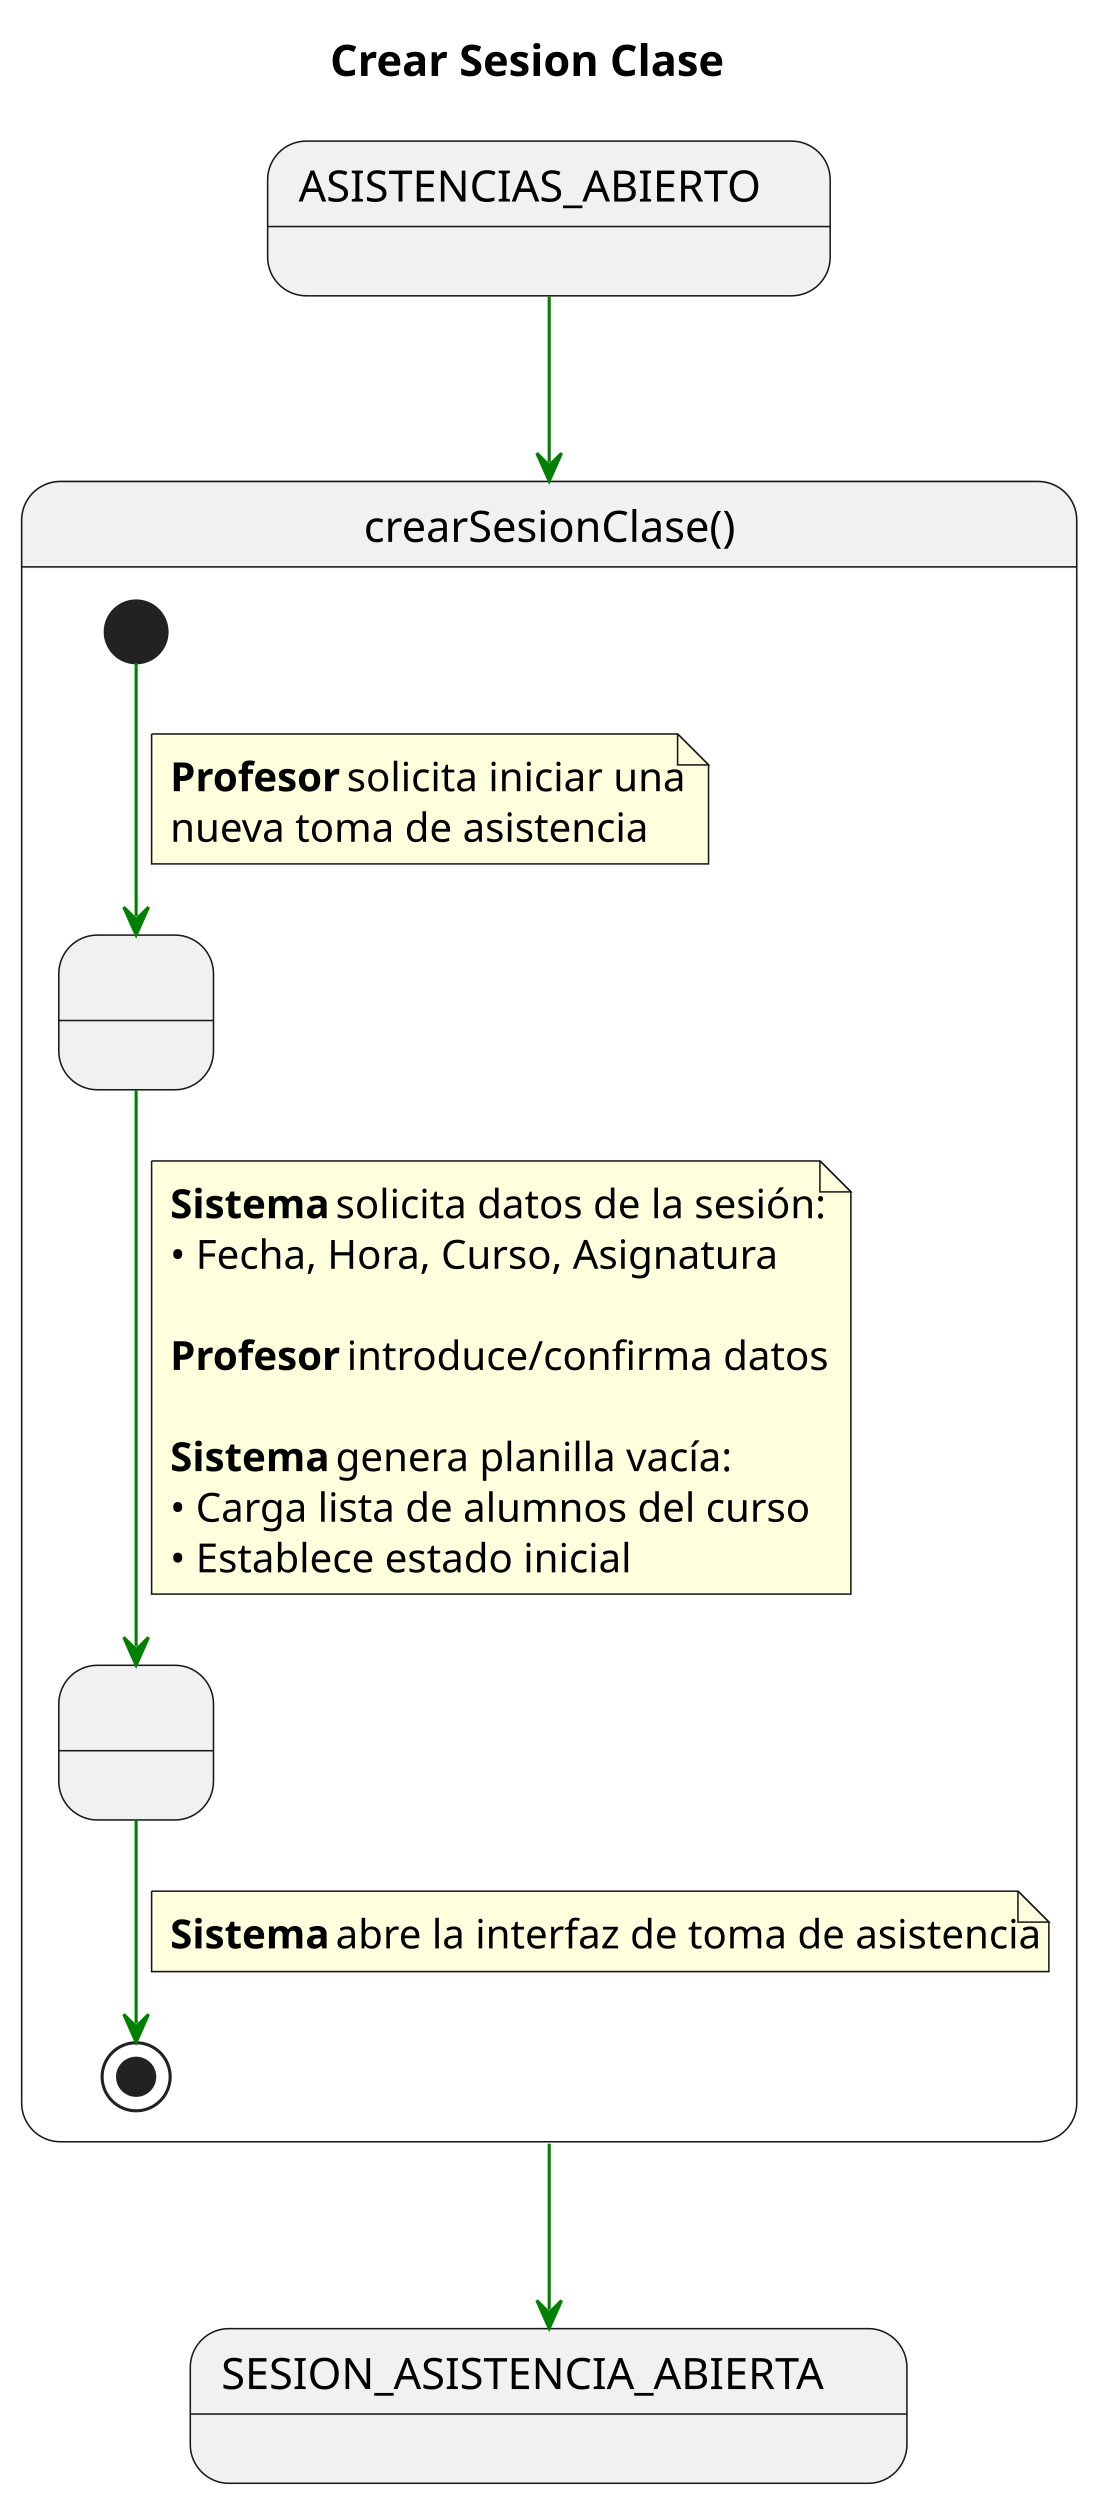
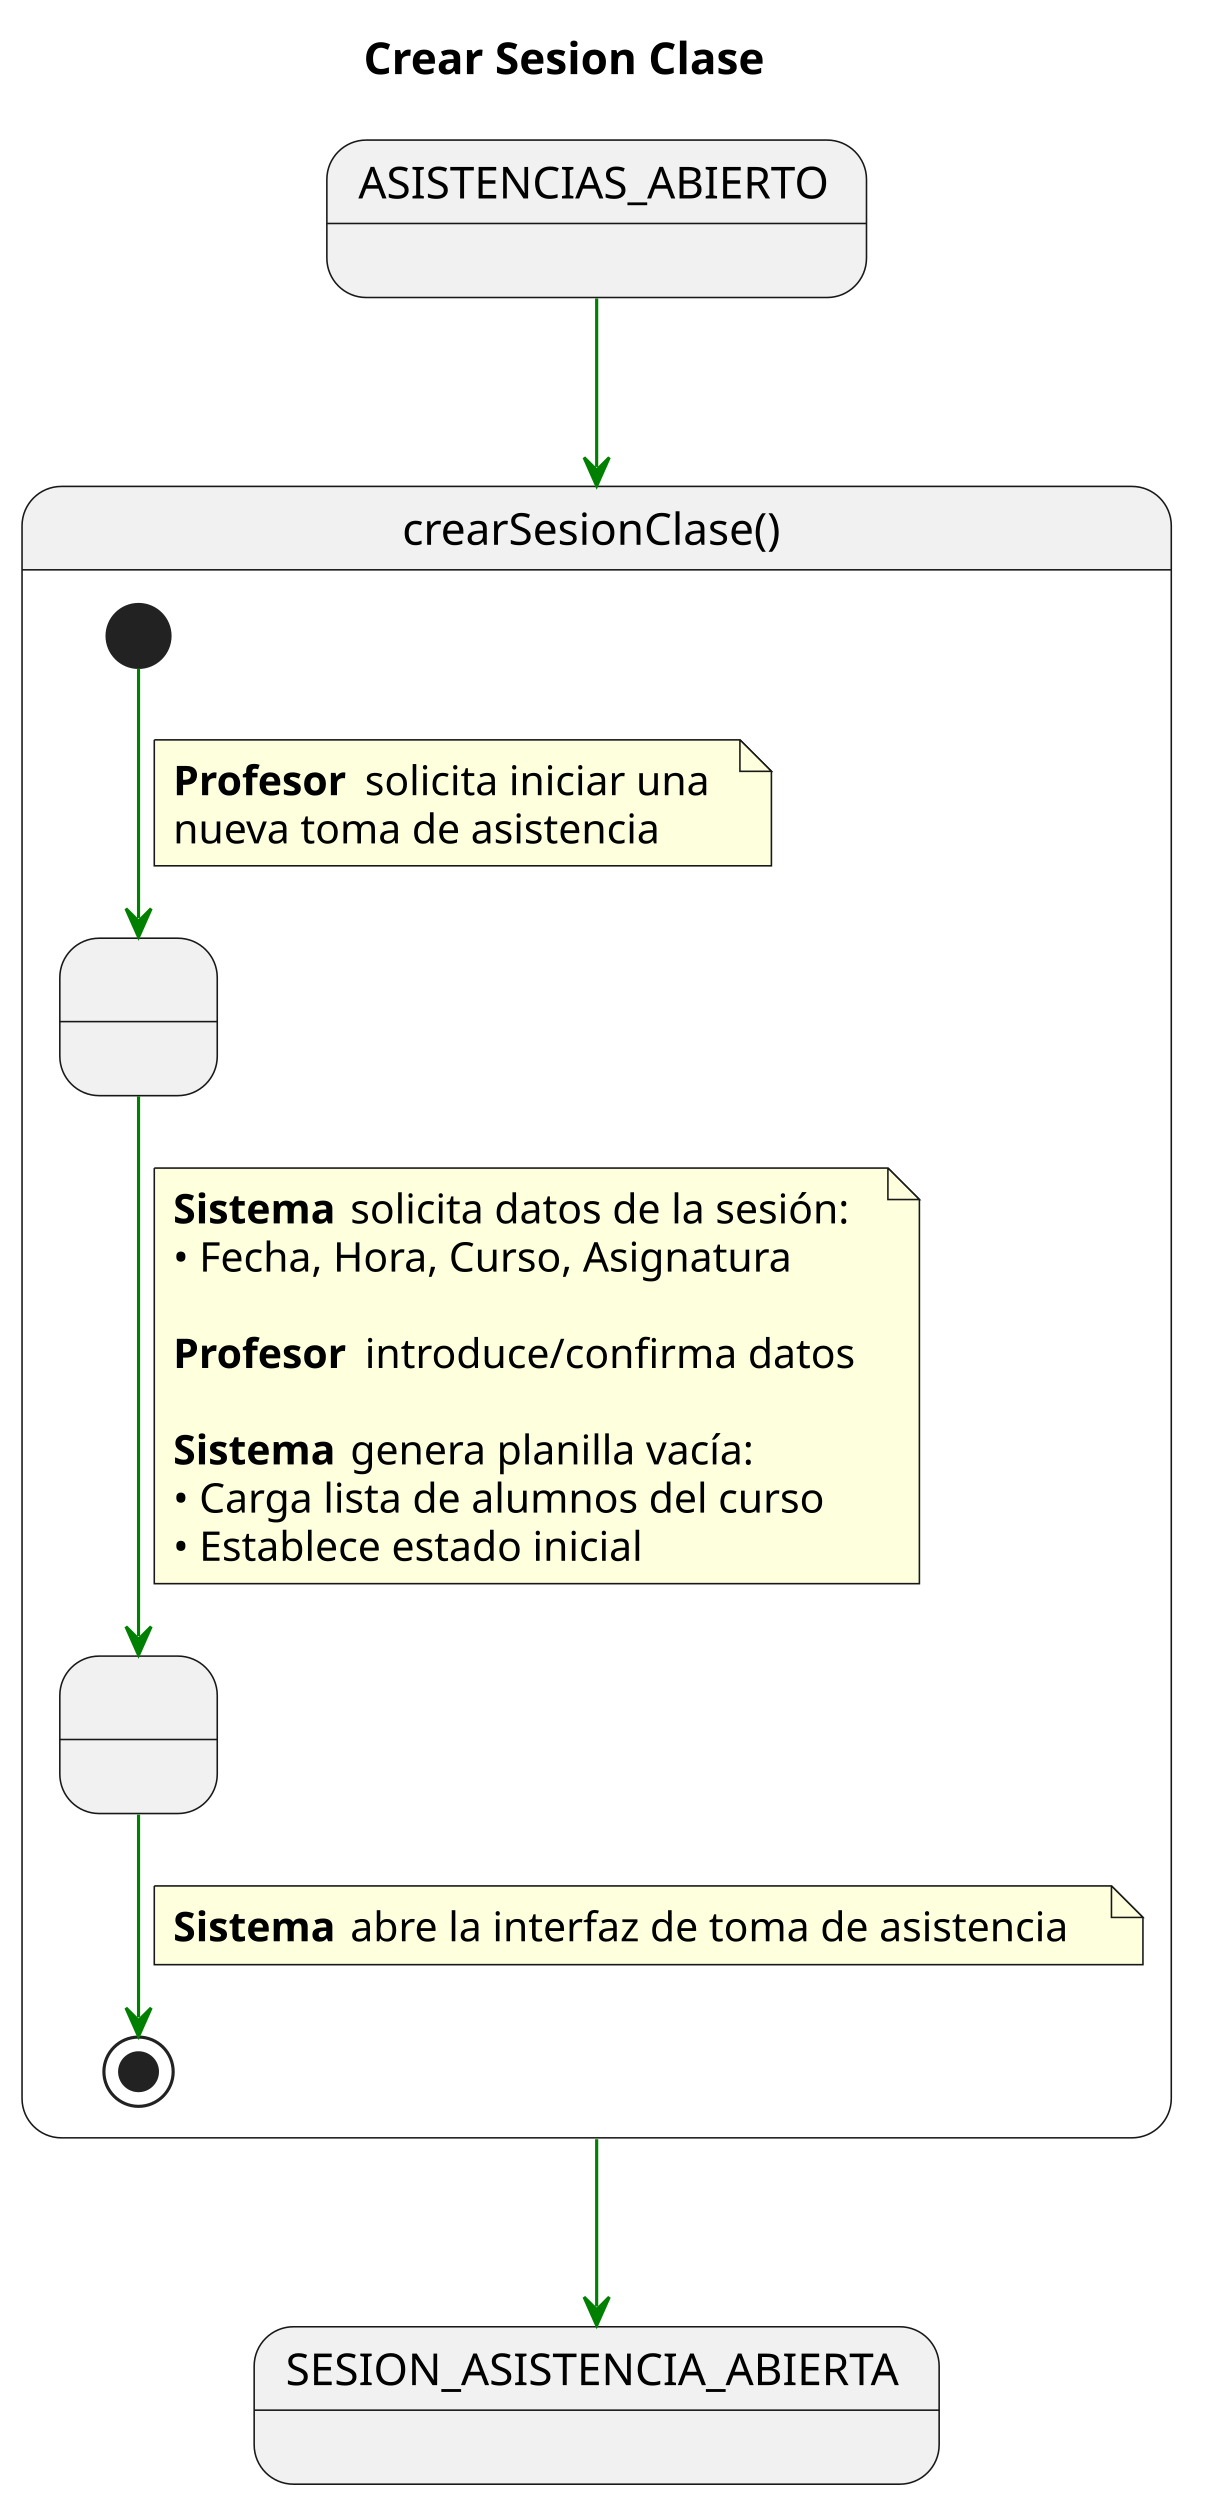
- <svg xmlns="http://www.w3.org/2000/svg" contentStyleType="text/css" data-diagram-type="STATE" height="808px" preserveAspectRatio="none" style="width:361px;height:808px;background:#FFFFFF;" version="1.1" viewBox="0 0 361 808" width="361px" zoomAndPan="magnify">
+ <svg xmlns="http://www.w3.org/2000/svg" contentStyleType="text/css" data-diagram-type="STATE" height="794px" preserveAspectRatio="none" style="width:385px;height:794px;background:#FFFFFF;" version="1.1" viewBox="0 0 385 794" width="385px" zoomAndPan="magnify">
  <defs />
  <g>
-     <text fill="#000000" font-family="sans-serif" font-size="14" font-weight="bold" lengthAdjust="spacing" textLength="127.62" x="106.69" y="24.533">Crear Sesion Clase</text>
+     <g class="title" data-source-line="1">
+       <text fill="#000000" font-family="sans-serif" font-size="14" font-weight="bold" lengthAdjust="spacing" textLength="134.046" x="115.477" y="23.535">Crear Sesion Clase</text>
+     </g>
    <g id="ASISTENCIAS_ABIERTO_INICIAL">
-       <rect fill="#F1F1F1" height="50" rx="12.5" ry="12.5" style="stroke:#181818;stroke-width:0.5;" width="181.82" x="86.5" y="45.609" />
-       <line style="stroke:#181818;stroke-width:0.5;" x1="86.5" x2="268.32" y1="73.219" y2="73.219" />
-       <text fill="#000000" font-family="sans-serif" font-size="14" lengthAdjust="spacing" textLength="161.82" x="96.5" y="65.143">ASISTENCIAS_ABIERTO</text>
+       <rect fill="#F1F1F1" height="50" rx="12.5" ry="12.5" style="stroke:#181818;stroke-width:0.5;" width="171.389" x="103.81" y="44.488" />
+       <line style="stroke:#181818;stroke-width:0.5;" x1="103.81" x2="275.199" y1="70.977" y2="70.977" />
+       <text fill="#000000" font-family="sans-serif" font-size="14" lengthAdjust="spacing" textLength="151.389" x="113.81" y="63.023">ASISTENCIAS_ABIERTO</text>
    </g>
    <g id="SESION_ASISTENCIA_ABIERTA_FINAL">
-       <rect fill="#F1F1F1" height="50" rx="12.5" ry="12.5" style="stroke:#181818;stroke-width:0.5;" width="231.62" x="61.5" y="752.609" />
-       <line style="stroke:#181818;stroke-width:0.5;" x1="61.5" x2="293.12" y1="780.219" y2="780.219" />
-       <text fill="#000000" font-family="sans-serif" font-size="14" lengthAdjust="spacing" textLength="211.62" x="71.5" y="772.143">SESION_ASISTENCIA_ABIERTA</text>
+       <rect fill="#F1F1F1" height="50" rx="12.5" ry="12.5" style="stroke:#181818;stroke-width:0.5;" width="217.552" x="80.72" y="738.978" />
+       <line style="stroke:#181818;stroke-width:0.5;" x1="80.72" x2="298.272" y1="765.467" y2="765.467" />
+       <text fill="#000000" font-family="sans-serif" font-size="14" lengthAdjust="spacing" textLength="197.552" x="90.72" y="757.513">SESION_ASISTENCIA_ABIERTA</text>
    </g>
-     <path d="M19.5,155.609 L335.5,155.609 A12.5,12.5 0 0 1 348,168.109 L348,183.219 L7,183.219 L7,168.109 A12.5,12.5 0 0 1 19.5,155.609" fill="#F1F1F1" style="stroke:#F1F1F1;stroke-width:1;" />
-     <rect fill="none" height="536.609" rx="12.5" ry="12.5" style="stroke:#181818;stroke-width:0.5;" width="341" x="7" y="155.609" />
-     <line style="stroke:#181818;stroke-width:0.5;" x1="7" x2="348" y1="183.219" y2="183.219" />
-     <text fill="#000000" font-family="sans-serif" font-size="14" lengthAdjust="spacing" textLength="119.82" x="117.59" y="175.143">crearSesionClase()</text>
+     <path d="M19.5,154.488 L359.5,154.488 A12.5,12.5 0 0 1 372,166.988 L372,180.977 L7,180.977 L7,166.988 A12.5,12.5 0 0 1 19.5,154.488" fill="#F1F1F1" />
+     <rect fill="none" height="524.488" rx="12.5" ry="12.5" style="stroke:#181818;stroke-width:0.5;" width="365" x="7" y="154.488" />
+     <line style="stroke:#181818;stroke-width:0.5;" x1="7" x2="372" y1="180.977" y2="180.977" />
+     <text fill="#000000" font-family="sans-serif" font-size="14" lengthAdjust="spacing" textLength="123.478" x="127.761" y="173.023">crearSesionClase()</text>
    <g id="crearSesionClase.ConfigurandoSesion">
-       <rect fill="#F1F1F1" height="50" rx="12.5" ry="12.5" style="stroke:#181818;stroke-width:0.5;" width="50" x="19" y="302.219" />
-       <line style="stroke:#181818;stroke-width:0.5;" x1="19" x2="69" y1="329.828" y2="329.828" />
-       <text fill="#000000" font-family="sans-serif" font-size="14" lengthAdjust="spacing" textLength="3.89" x="42.055" y="321.752"> </text>
+       <rect fill="#F1F1F1" height="50" rx="12.5" ry="12.5" style="stroke:#181818;stroke-width:0.5;" width="50" x="19" y="297.977" />
+       <line style="stroke:#181818;stroke-width:0.5;" x1="19" x2="69" y1="324.465" y2="324.465" />
+       <text fill="#000000" font-family="sans-serif" font-size="14" lengthAdjust="spacing" textLength="4.43" x="41.785" y="316.512"> </text>
    </g>
    <g id="crearSesionClase.SesionInicializada">
-       <rect fill="#F1F1F1" height="50" rx="12.5" ry="12.5" style="stroke:#181818;stroke-width:0.5;" width="50" x="19" y="538.219" />
-       <line style="stroke:#181818;stroke-width:0.5;" x1="19" x2="69" y1="565.828" y2="565.828" />
-       <text fill="#000000" font-family="sans-serif" font-size="14" lengthAdjust="spacing" textLength="3.89" x="42.055" y="557.752"> </text>
+       <rect fill="#F1F1F1" height="50" rx="12.5" ry="12.5" style="stroke:#181818;stroke-width:0.5;" width="50" x="19" y="525.977" />
+       <line style="stroke:#181818;stroke-width:0.5;" x1="19" x2="69" y1="552.465" y2="552.465" />
+       <text fill="#000000" font-family="sans-serif" font-size="14" lengthAdjust="spacing" textLength="4.43" x="41.785" y="544.512"> </text>
    </g>
-     <ellipse cx="44" cy="204.219" fill="#222222" rx="10" ry="10" style="stroke:#222222;stroke-width:1;" />
-     <ellipse cx="44" cy="671.219" fill="none" rx="11" ry="11" style="stroke:#222222;stroke-width:1;" />
-     <ellipse cx="44" cy="671.219" fill="#222222" rx="6" ry="6" style="stroke:#222222;stroke-width:1;" />
-     <g class="link" data-entity-1="*start*crearSesionClase" data-entity-2="ConfigurandoSesion" data-source-line="15" data-uid="lnk4" id="link_*start*crearSesionClase_ConfigurandoSesion">
-       <path d="M44,214.309 C44,232.779 44,269.199 44,296.189" fill="none" id="*start*crearSesionClase-to-ConfigurandoSesion" style="stroke:#008000;stroke-width:1;" />
-       <polygon fill="#008000" points="44,302.189,48,293.189,44,297.189,40,293.189,44,302.189" style="stroke:#008000;stroke-width:1;" />
-       <path d="M49,237.219 L49,279.219 L229,279.219 L229,247.219 L219,237.219 L49,237.219" fill="#FEFFDD" style="stroke:#181818;stroke-width:0.5;" />
-       <path d="M219,237.219 L219,247.219 L229,247.219 L219,237.219" fill="#FEFFDD" style="stroke:#181818;stroke-width:0.5;" />
-       <text fill="#000000" font-family="sans-serif" font-size="13" font-weight="bold" lengthAdjust="spacing" textLength="53.46" x="55" y="255.714">Profesor</text>
-       <text fill="#000000" font-family="sans-serif" font-size="13" lengthAdjust="spacing" textLength="102.603" x="112.072" y="255.714">solicita iniciar una</text>
-       <text fill="#000000" font-family="sans-serif" font-size="13" lengthAdjust="spacing" textLength="147.424" x="55" y="272.065">nueva toma de asistencia</text>
+     <ellipse cx="44" cy="201.977" fill="#222222" rx="10" ry="10" style="stroke:#222222;stroke-width:1;" />
+     <ellipse cx="44" cy="657.977" fill="none" rx="11" ry="11" style="stroke:#222222;stroke-width:1;" />
+     <ellipse cx="44" cy="657.977" fill="#222222" rx="6" ry="6" style="stroke:#222222;stroke-width:1;" />
+     <g class="link" data-entity-1=".start.crearSesionClase" data-entity-2="ConfigurandoSesion" data-source-line="15" data-uid="lnk4" id="link_.start.crearSesionClase_ConfigurandoSesion">
+       <path d="M44,212.317 C44,230.507 44,265.217 44,291.587" fill="none" id="*start*crearSesionClase-to-ConfigurandoSesion" style="stroke:#008000;stroke-width:1;" />
+       <polygon fill="#008000" points="44,297.587,48,288.587,44,292.587,40,288.587,44,297.587" style="stroke:#008000;stroke-width:1;" />
+       <path d="M49,234.977 L49,274.977 L245,274.977 L245,244.977 L235,234.977 L49,234.977" fill="#FEFFDD" style="stroke:#181818;stroke-width:0.5;" />
+       <path d="M235,234.977 L235,244.977 L245,244.977 L235,234.977" fill="#FEFFDD" style="stroke:#181818;stroke-width:0.5;" />
+       <text fill="#000000" font-family="sans-serif" font-size="13" font-weight="bold" lengthAdjust="spacing" textLength="56.754" x="55" y="252.545">Profesor</text>
+       <text fill="#000000" font-family="sans-serif" font-size="13" lengthAdjust="spacing" textLength="114.626" x="115.868" y="252.545">solicita iniciar una</text>
+       <text fill="#000000" font-family="sans-serif" font-size="13" lengthAdjust="spacing" textLength="159.174" x="55" y="267.856">nueva toma de asistencia</text>
    </g>
    <g class="link" data-entity-1="ConfigurandoSesion" data-entity-2="SesionInicializada" data-source-line="21" data-uid="lnk5" id="link_ConfigurandoSesion_SesionInicializada">
-       <path d="M44,352.379 C44,397.339 44,487.329 44,532.189" fill="none" id="ConfigurandoSesion-to-SesionInicializada" style="stroke:#008000;stroke-width:1;" />
-       <polygon fill="#008000" points="44,538.189,48,529.189,44,533.189,40,529.189,44,538.189" style="stroke:#008000;stroke-width:1;" />
-       <path d="M49,375.219 L49,515.219 L275,515.219 L275,385.219 L265,375.219 L49,375.219" fill="#FEFFDD" style="stroke:#181818;stroke-width:0.5;" />
-       <path d="M265,375.219 L265,385.219 L275,385.219 L265,375.219" fill="#FEFFDD" style="stroke:#181818;stroke-width:0.5;" />
-       <text fill="#000000" font-family="sans-serif" font-size="13" font-weight="bold" lengthAdjust="spacing" textLength="49.861" x="55" y="393.714">Sistema</text>
-       <text fill="#000000" font-family="sans-serif" font-size="13" lengthAdjust="spacing" textLength="151.753" x="108.473" y="393.714">solicita datos de la sesión:</text>
-       <text fill="#000000" font-family="sans-serif" font-size="13" lengthAdjust="spacing" textLength="191.699" x="55" y="410.065">• Fecha, Hora, Curso, Asignatura</text>
-       <text fill="#000000" font-family="sans-serif" font-size="13" lengthAdjust="spacing" textLength="3.612" x="55" y="426.417"> </text>
-       <text fill="#000000" font-family="sans-serif" font-size="13" font-weight="bold" lengthAdjust="spacing" textLength="53.46" x="55" y="442.769">Profesor</text>
-       <text fill="#000000" font-family="sans-serif" font-size="13" lengthAdjust="spacing" textLength="142.352" x="112.072" y="442.769">introduce/confirma datos</text>
-       <text fill="#000000" font-family="sans-serif" font-size="13" lengthAdjust="spacing" textLength="3.612" x="55" y="459.12"> </text>
-       <text fill="#000000" font-family="sans-serif" font-size="13" font-weight="bold" lengthAdjust="spacing" textLength="49.861" x="55" y="475.472">Sistema</text>
-       <text fill="#000000" font-family="sans-serif" font-size="13" lengthAdjust="spacing" textLength="122.859" x="108.473" y="475.472">genera planilla vacía:</text>
-       <text fill="#000000" font-family="sans-serif" font-size="13" lengthAdjust="spacing" textLength="198.212" x="55" y="491.823">• Carga lista de alumnos del curso</text>
-       <text fill="#000000" font-family="sans-serif" font-size="13" lengthAdjust="spacing" textLength="144.752" x="55" y="508.175">• Establece estado inicial</text>
+       <path d="M44,348.167 C44,391.547 44,476.117 44,519.627" fill="none" id="ConfigurandoSesion-to-SesionInicializada" style="stroke:#008000;stroke-width:1;" />
+       <polygon fill="#008000" points="44,525.627,48,516.627,44,520.627,40,516.627,44,525.627" style="stroke:#008000;stroke-width:1;" />
+       <path d="M49,370.977 L49,502.977 L292,502.977 L292,380.977 L282,370.977 L49,370.977" fill="#FEFFDD" style="stroke:#181818;stroke-width:0.5;" />
+       <path d="M282,370.977 L282,380.977 L292,380.977 L282,370.977" fill="#FEFFDD" style="stroke:#181818;stroke-width:0.5;" />
+       <text fill="#000000" font-family="sans-serif" font-size="13" font-weight="bold" lengthAdjust="spacing" textLength="52.14" x="55" y="388.545">Sistema</text>
+       <text fill="#000000" font-family="sans-serif" font-size="13" lengthAdjust="spacing" textLength="166.658" x="111.253" y="388.545">solicita datos de la sesión:</text>
+       <text fill="#000000" font-family="sans-serif" font-size="13" lengthAdjust="spacing" textLength="207.365" x="55" y="403.856">• Fecha, Hora, Curso, Asignatura</text>
+       <text fill="#000000" font-family="sans-serif" font-size="13" lengthAdjust="spacing" textLength="4.113" x="55" y="419.166"> </text>
+       <text fill="#000000" font-family="sans-serif" font-size="13" font-weight="bold" lengthAdjust="spacing" textLength="56.754" x="55" y="434.477">Profesor</text>
+       <text fill="#000000" font-family="sans-serif" font-size="13" lengthAdjust="spacing" textLength="161.795" x="115.868" y="434.477">introduce/confirma datos</text>
+       <text fill="#000000" font-family="sans-serif" font-size="13" lengthAdjust="spacing" textLength="4.113" x="55" y="449.787"> </text>
+       <text fill="#000000" font-family="sans-serif" font-size="13" font-weight="bold" lengthAdjust="spacing" textLength="52.14" x="55" y="465.098">Sistema</text>
+       <text fill="#000000" font-family="sans-serif" font-size="13" lengthAdjust="spacing" textLength="132.641" x="111.253" y="465.098">genera planilla vacía:</text>
+       <text fill="#000000" font-family="sans-serif" font-size="13" lengthAdjust="spacing" textLength="218.017" x="55" y="480.408">• Carga lista de alumnos del curso</text>
+       <text fill="#000000" font-family="sans-serif" font-size="13" lengthAdjust="spacing" textLength="157.441" x="55" y="495.719">• Establece estado inicial</text>
    </g>
-     <g class="link" data-entity-1="SesionInicializada" data-entity-2="*end*crearSesionClase" data-source-line="33" data-uid="lnk7" id="link_SesionInicializada_*end*crearSesionClase">
-       <path d="M44,588.269 C44,610.869 44,637.599 44,654.019" fill="none" id="SesionInicializada-to-*end*crearSesionClase" style="stroke:#008000;stroke-width:1;" />
-       <polygon fill="#008000" points="44,660.019,48,651.019,44,655.019,40,651.019,44,660.019" style="stroke:#008000;stroke-width:1;" />
-       <path d="M49,611.219 L49,637.219 L339,637.219 L339,621.219 L329,611.219 L49,611.219" fill="#FEFFDD" style="stroke:#181818;stroke-width:0.5;" />
-       <path d="M329,611.219 L329,621.219 L339,621.219 L329,611.219" fill="#FEFFDD" style="stroke:#181818;stroke-width:0.5;" />
-       <text fill="#000000" font-family="sans-serif" font-size="13" font-weight="bold" lengthAdjust="spacing" textLength="49.861" x="55" y="629.714">Sistema</text>
-       <text fill="#000000" font-family="sans-serif" font-size="13" lengthAdjust="spacing" textLength="216.068" x="108.473" y="629.714">abre la interfaz de toma de asistencia</text>
+     <g class="link" data-entity-1="SesionInicializada" data-entity-2=".end.crearSesionClase" data-source-line="33" data-uid="lnk7" id="link_SesionInicializada_.end.crearSesionClase">
+       <path d="M44,576.327 C44,598.627 44,624.537 44,640.717" fill="none" id="SesionInicializada-to-*end*crearSesionClase" style="stroke:#008000;stroke-width:1;" />
+       <polygon fill="#008000" points="44,646.717,48,637.717,44,641.717,40,637.717,44,646.717" style="stroke:#008000;stroke-width:1;" />
+       <path d="M49,598.977 L49,623.977 L363,623.977 L363,608.977 L353,598.977 L49,598.977" fill="#FEFFDD" style="stroke:#181818;stroke-width:0.5;" />
+       <path d="M353,598.977 L353,608.977 L363,608.977 L353,598.977" fill="#FEFFDD" style="stroke:#181818;stroke-width:0.5;" />
+       <text fill="#000000" font-family="sans-serif" font-size="13" font-weight="bold" lengthAdjust="spacing" textLength="52.14" x="55" y="616.545">Sistema</text>
+       <text fill="#000000" font-family="sans-serif" font-size="13" lengthAdjust="spacing" textLength="237.174" x="111.253" y="616.545">abre la interfaz de toma de asistencia</text>
    </g>
    <g class="link" data-entity-1="ASISTENCIAS_ABIERTO_INICIAL" data-entity-2="crearSesionClase" data-source-line="8" data-uid="lnk2" id="link_ASISTENCIAS_ABIERTO_INICIAL_crearSesionClase">
-       <path d="M177.5,95.769 C177.5,110.659 177.5,125.469 177.5,149.469" fill="none" id="ASISTENCIAS_ABIERTO_INICIAL-to-crearSesionClase" style="stroke:#008000;stroke-width:1;" />
-       <polygon fill="#008000" points="177.5,155.469,181.5,146.469,177.5,150.469,173.5,146.469,177.5,155.469" style="stroke:#008000;stroke-width:1;" />
+       <path d="M189.5,94.768 C189.5,109.658 189.5,124.418 189.5,148.308" fill="none" id="ASISTENCIAS_ABIERTO_INICIAL-to-crearSesionClase" style="stroke:#008000;stroke-width:1;" />
+       <polygon fill="#008000" points="189.5,154.308,193.5,145.308,189.5,149.308,185.5,145.308,189.5,154.308" style="stroke:#008000;stroke-width:1;" />
    </g>
    <g class="link" data-entity-1="crearSesionClase" data-entity-2="SESION_ASISTENCIA_ABIERTA_FINAL" data-source-line="40" data-uid="lnk8" id="link_crearSesionClase_SESION_ASISTENCIA_ABIERTA_FINAL">
-       <path d="M177.5,692.859 C177.5,716.839 177.5,731.639 177.5,746.509" fill="none" id="crearSesionClase-to-SESION_ASISTENCIA_ABIERTA_FINAL" style="stroke:#008000;stroke-width:1;" />
-       <polygon fill="#008000" points="177.5,752.509,181.5,743.509,177.5,747.509,173.5,743.509,177.5,752.509" style="stroke:#008000;stroke-width:1;" />
+       <path d="M189.5,679.408 C189.5,703.108 189.5,717.718 189.5,732.548" fill="none" id="crearSesionClase-to-SESION_ASISTENCIA_ABIERTA_FINAL" style="stroke:#008000;stroke-width:1;" />
+       <polygon fill="#008000" points="189.5,738.548,193.5,729.548,189.5,733.548,185.5,729.548,189.5,738.548" style="stroke:#008000;stroke-width:1;" />
    </g>
  </g>
</svg>
